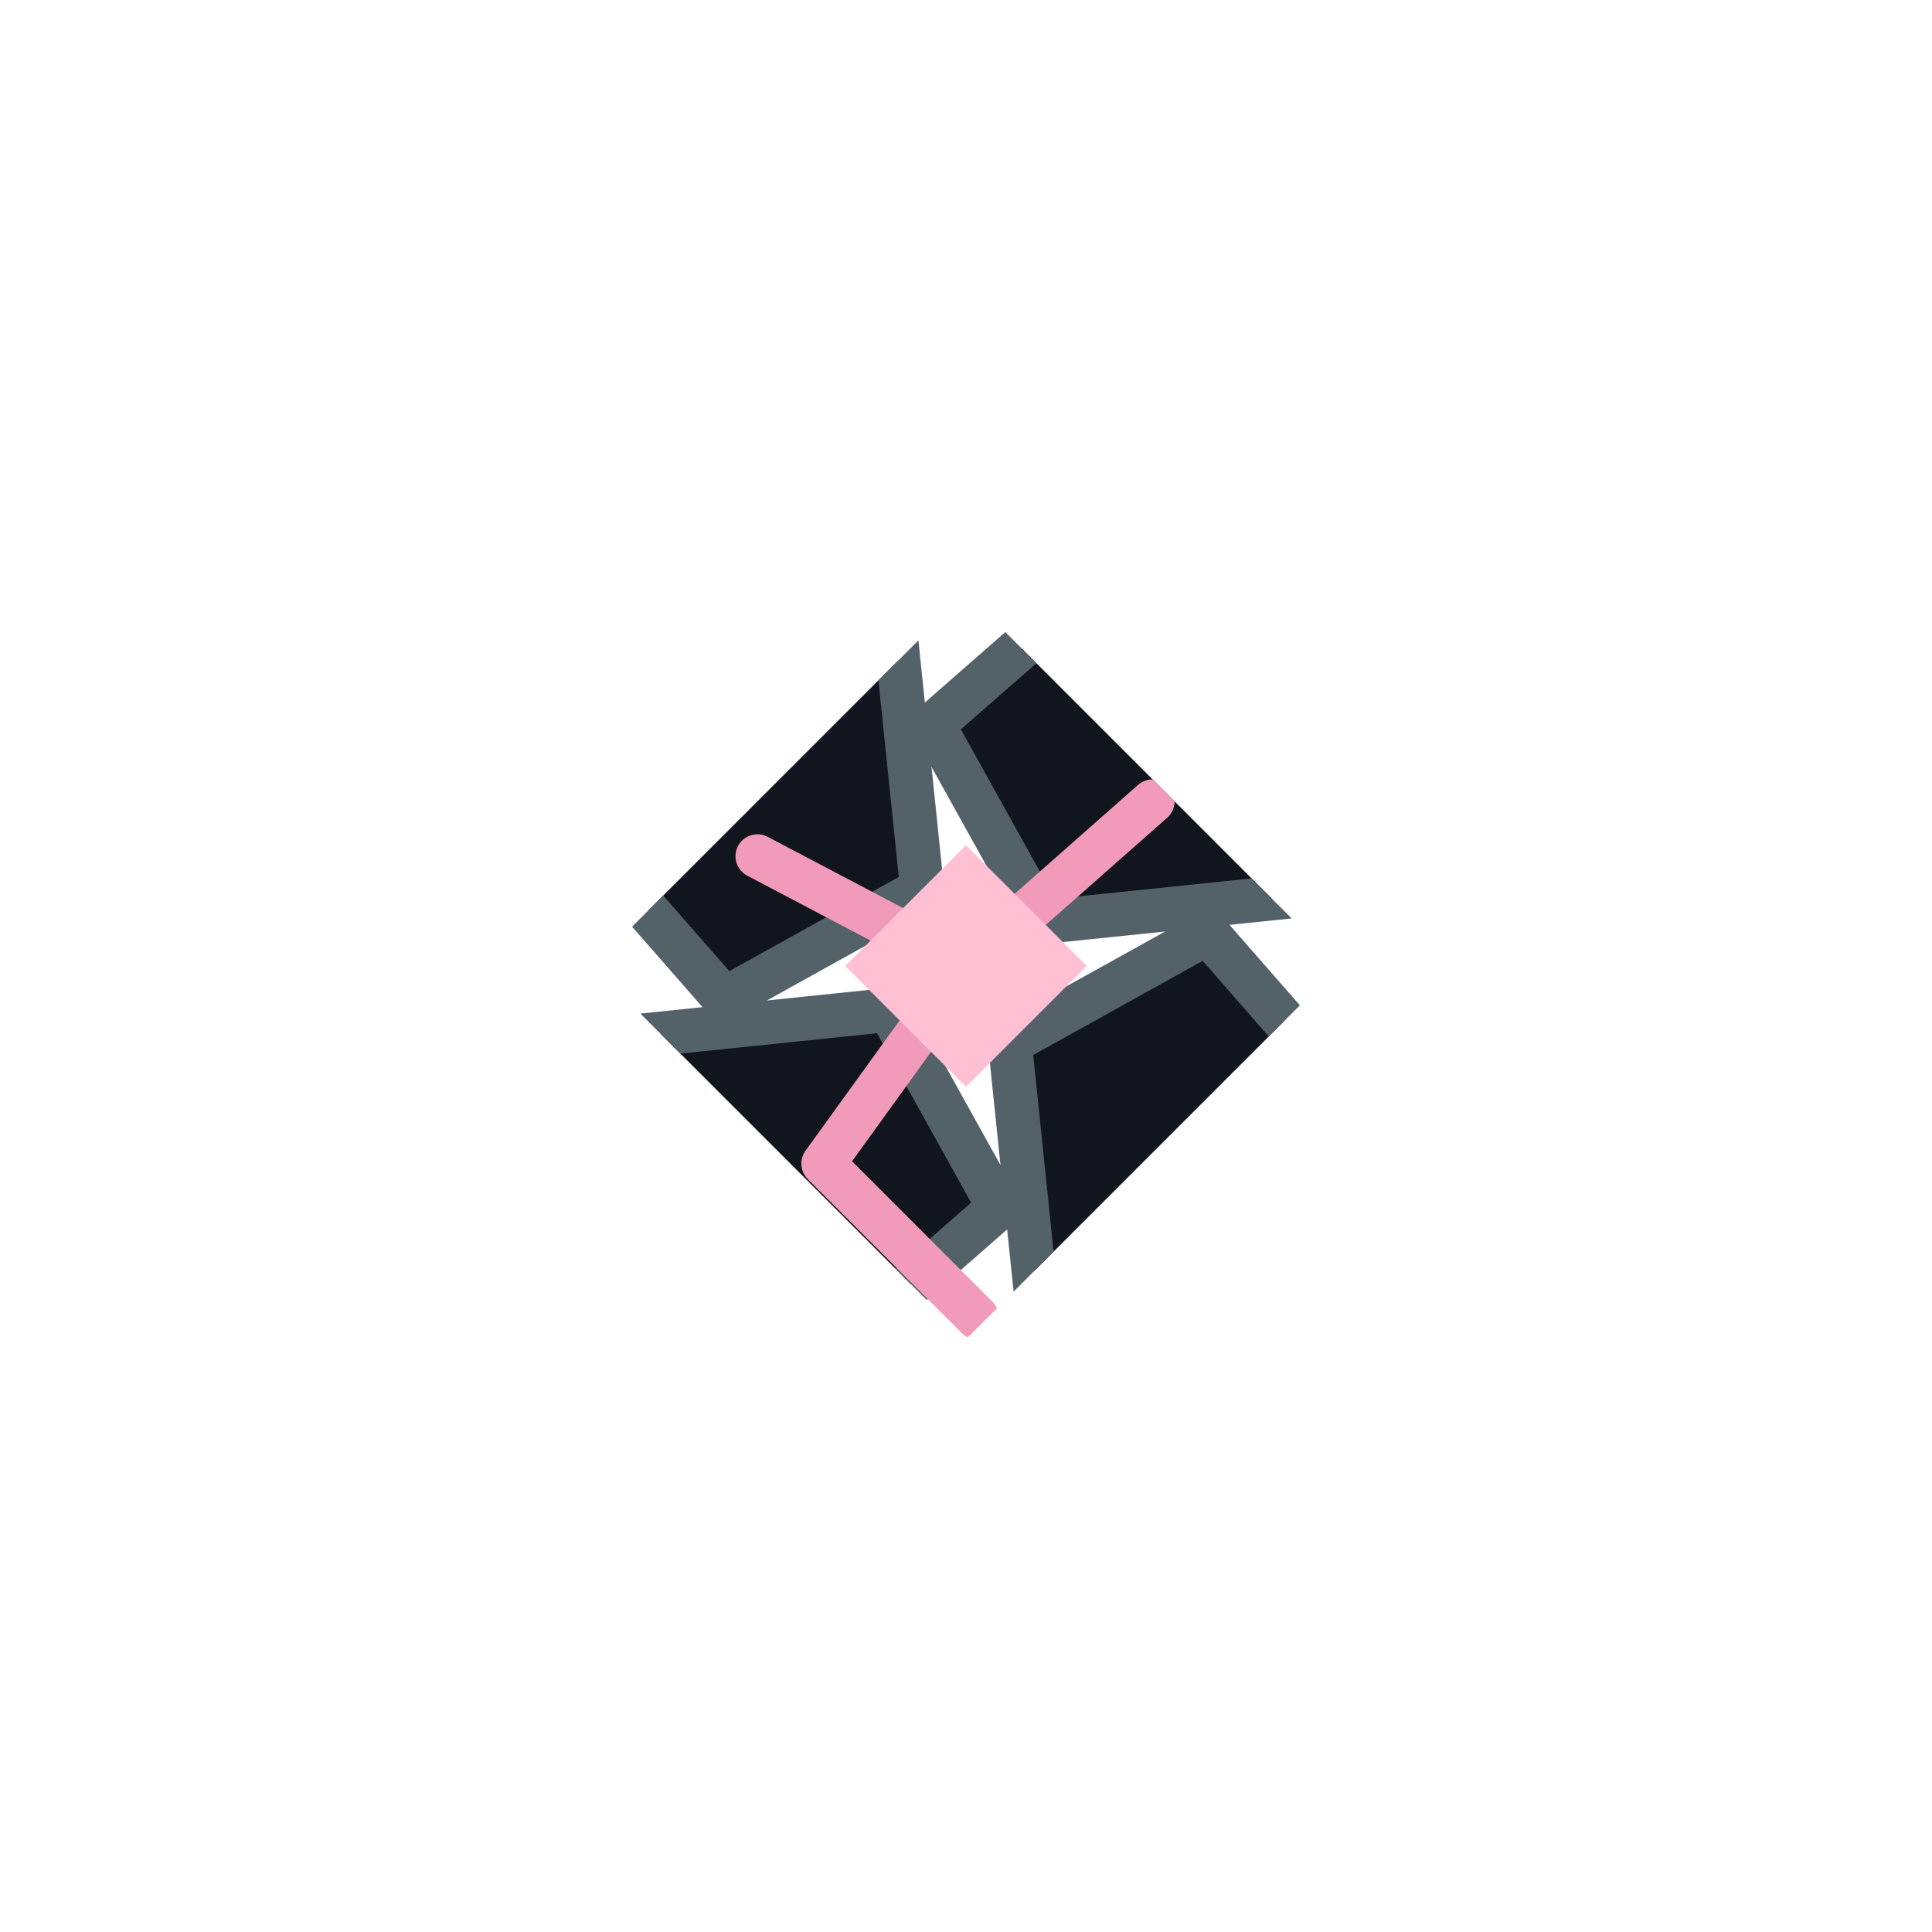
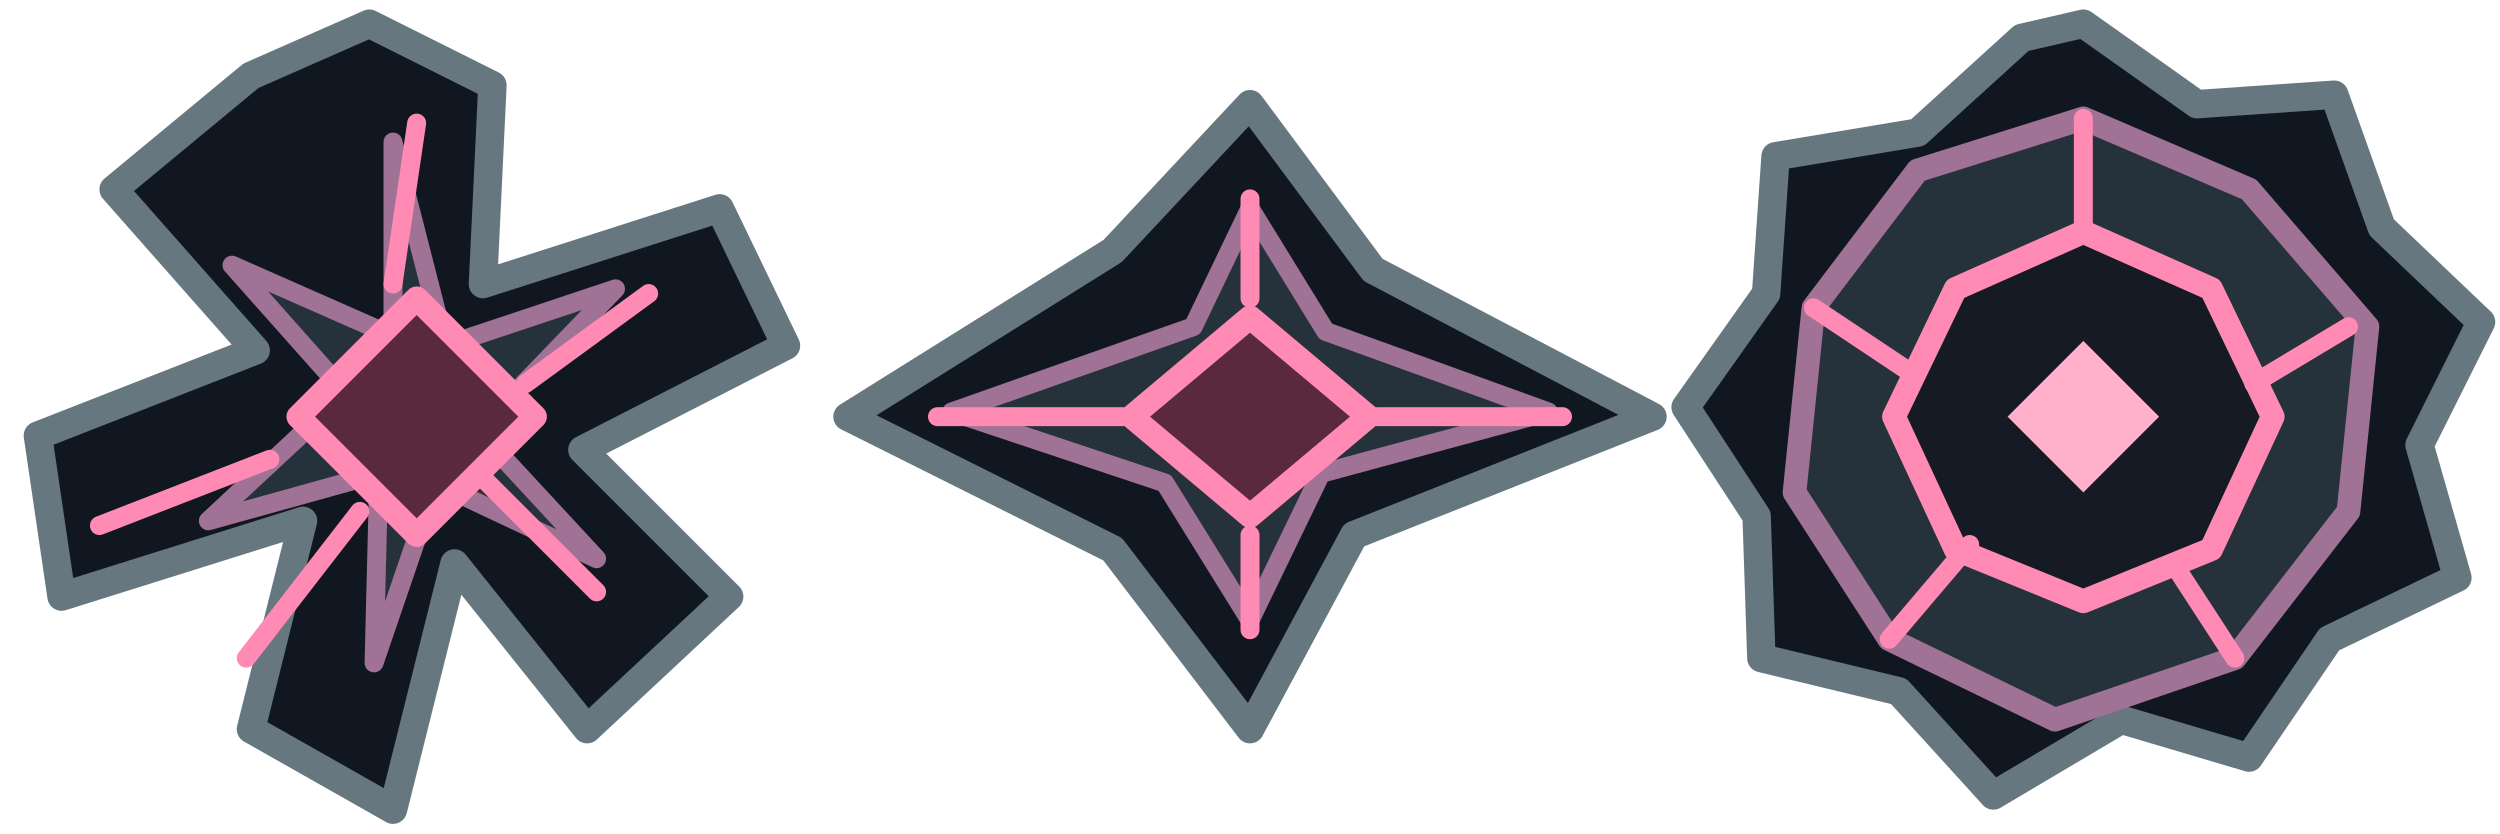
- <svg xmlns="http://www.w3.org/2000/svg" viewBox="0 0 176 176" width="176" height="176" role="img" aria-labelledby="title desc">
-   <g clip-path="url(#guardian-interior-safe)">
-     <g fill="#11151d" stroke="#536169" stroke-width="4" stroke-linejoin="round">
-       <path d="M52 75l29-23 3 29-18 10z" />
-       <path d="M124 101l-29 23-3-29 18-10z" />
-       <path d="M101 52l23 29-29 3-10-18z" />
-       <path d="M75 124l-23-29 29-3 10 18z" />
+ <svg xmlns="http://www.w3.org/2000/svg" viewBox="0 0 528 176" width="528" height="176" role="img" aria-labelledby="title desc">
+   <g stroke-linejoin="round" stroke-linecap="round">
+     <g transform="translate(0 0)">
+       <path d="M78 5l26 13-2 42 50-16 14 29-43 22 31 31-30 28-28-35-13 52-30-17 11-44-51 16-5-34 46-18-30-34 29-24z" fill="#111720" stroke="#667780" stroke-width="6" />
+       <path d="M83 30l11 43 36-12-29 30 25 27-34-16-13 38 1-40-36 10 29-27-24-27 34 15z" fill="#26323b" stroke="#a07295" stroke-width="4" />
+       <path d="M88 63l25 25-25 25-25-25z" fill="#5b293e" stroke="#ff8bb5" stroke-width="5" />
+       <path d="M88 26l-5 34m54 2-26 19m15 44-24-24m-50 38 24-31M21 111l36-14" stroke="#ff8bb5" stroke-width="4" />
    </g>
-     <g fill="none" stroke-linecap="round" stroke-linejoin="round">
-       <path d="M59 75l20-17M117 101l-20 17M101 59l17 20M75 117l-17-20" stroke="#e0739d" stroke-width="5" />
-       <path d="M69 78l19 10 17-15M88 88l-13 18 14 14" stroke="#f29ab9" stroke-width="4" />
+     <g transform="translate(176 0)">
+       <path d="M3 88l56-35 29-31 26 35 59 31-63 25-22 41-29-38z" fill="#111720" stroke="#667780" stroke-width="6" />
+       <path d="M25 87l51-18 12-25 16 26 47 17-48 13-15 31-18-29z" fill="#26323b" stroke="#a07295" stroke-width="4" />
+       <path d="M88 67l25 21-25 21-25-21z" fill="#5b293e" stroke="#ff8bb5" stroke-width="5" />
+       <path d="M22 88h39m54 0h39M88 42v21m0 50v20" stroke="#ff8bb5" stroke-width="4" />
    </g>
-     <path d="M88 77l11 11-11 11-11-11z" fill="#ffc0d4" />
+     <g transform="translate(352 0)">
+       <path d="M88 5l24 17 29-2 10 28 21 20-13 26 8 28-27 13-17 25-27-8-27 16-20-22-29-7-1-30L4 86l17-24 2-29 30-5 22-20z" fill="#111720" stroke="#667780" stroke-width="6" />
+       <path d="M88 25l35 15 25 29-4 39-24 31-38 13-35-17-20-31 4-39 22-29z" fill="#26323b" stroke="#a07295" stroke-width="5" />
+       <path d="M88 49l27 12 13 27-13 28-27 11-27-11-13-28 13-27z" fill="#151a25" stroke="#ff8bb5" stroke-width="5" />
+       <path d="M88 25v23m56 21-20 12m-4 58-13-20m-60 16 17-20M31 65l21 14" stroke="#ff8bb5" stroke-width="4" />
+       <path d="M88 72l16 16-16 16-16-16z" fill="#ffb0cb" />
+     </g>
  </g>
-   <defs>
-     <clipPath id="guardian-interior-safe">
-       <path d="M88 54l34 34-34 34-34-34z" />
-     </clipPath>
-   </defs>
</svg>
